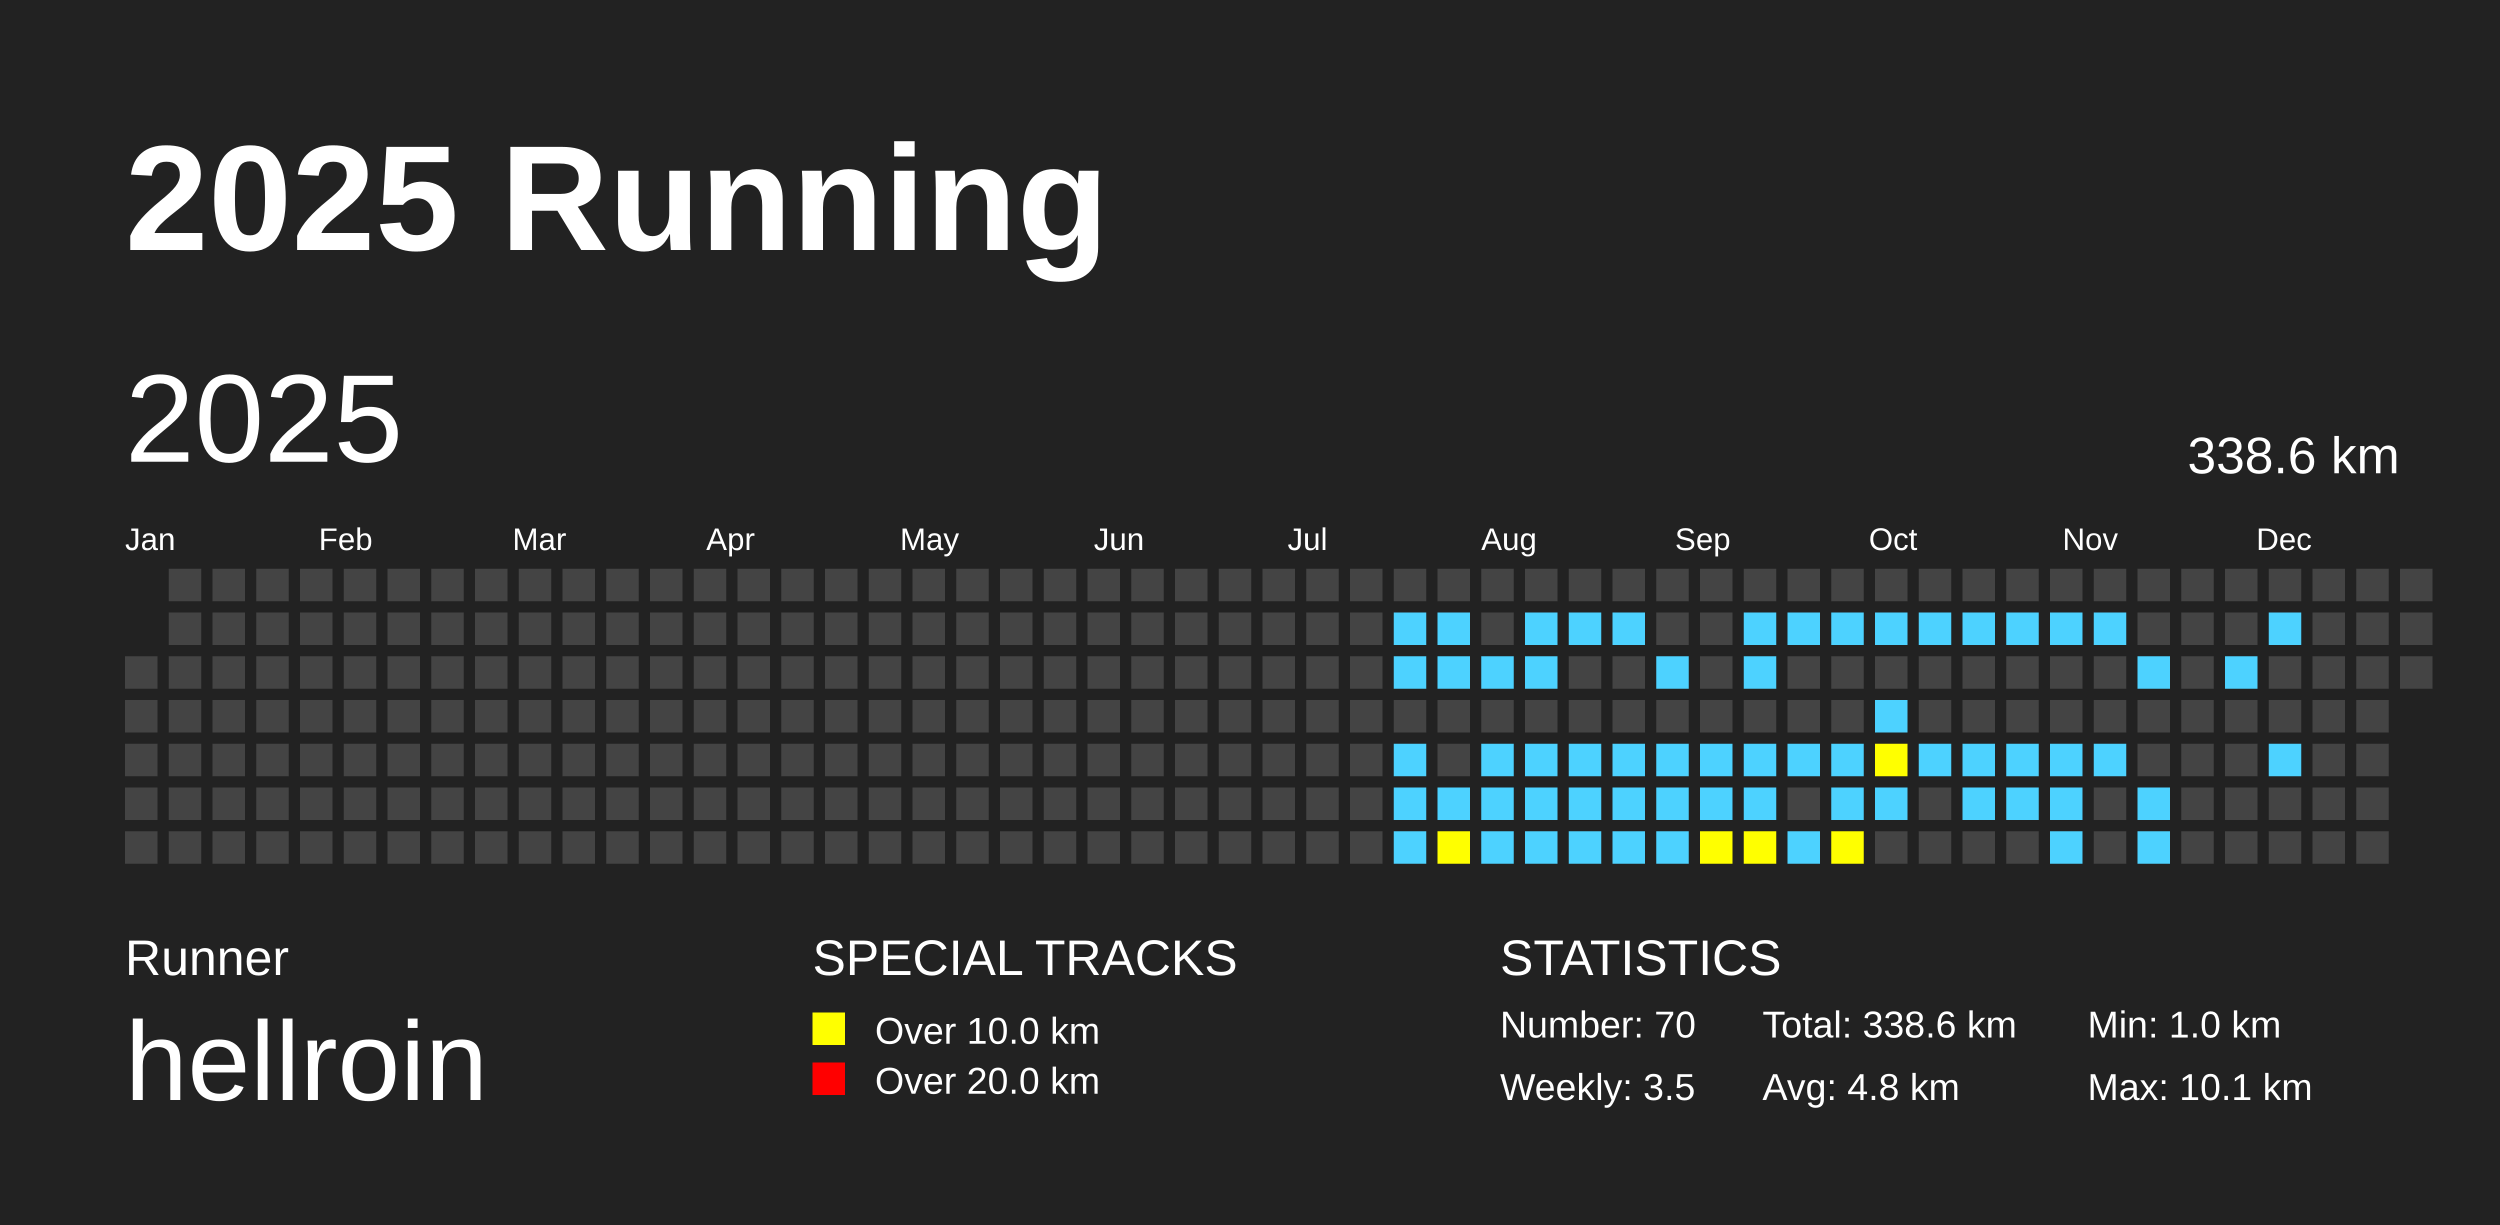
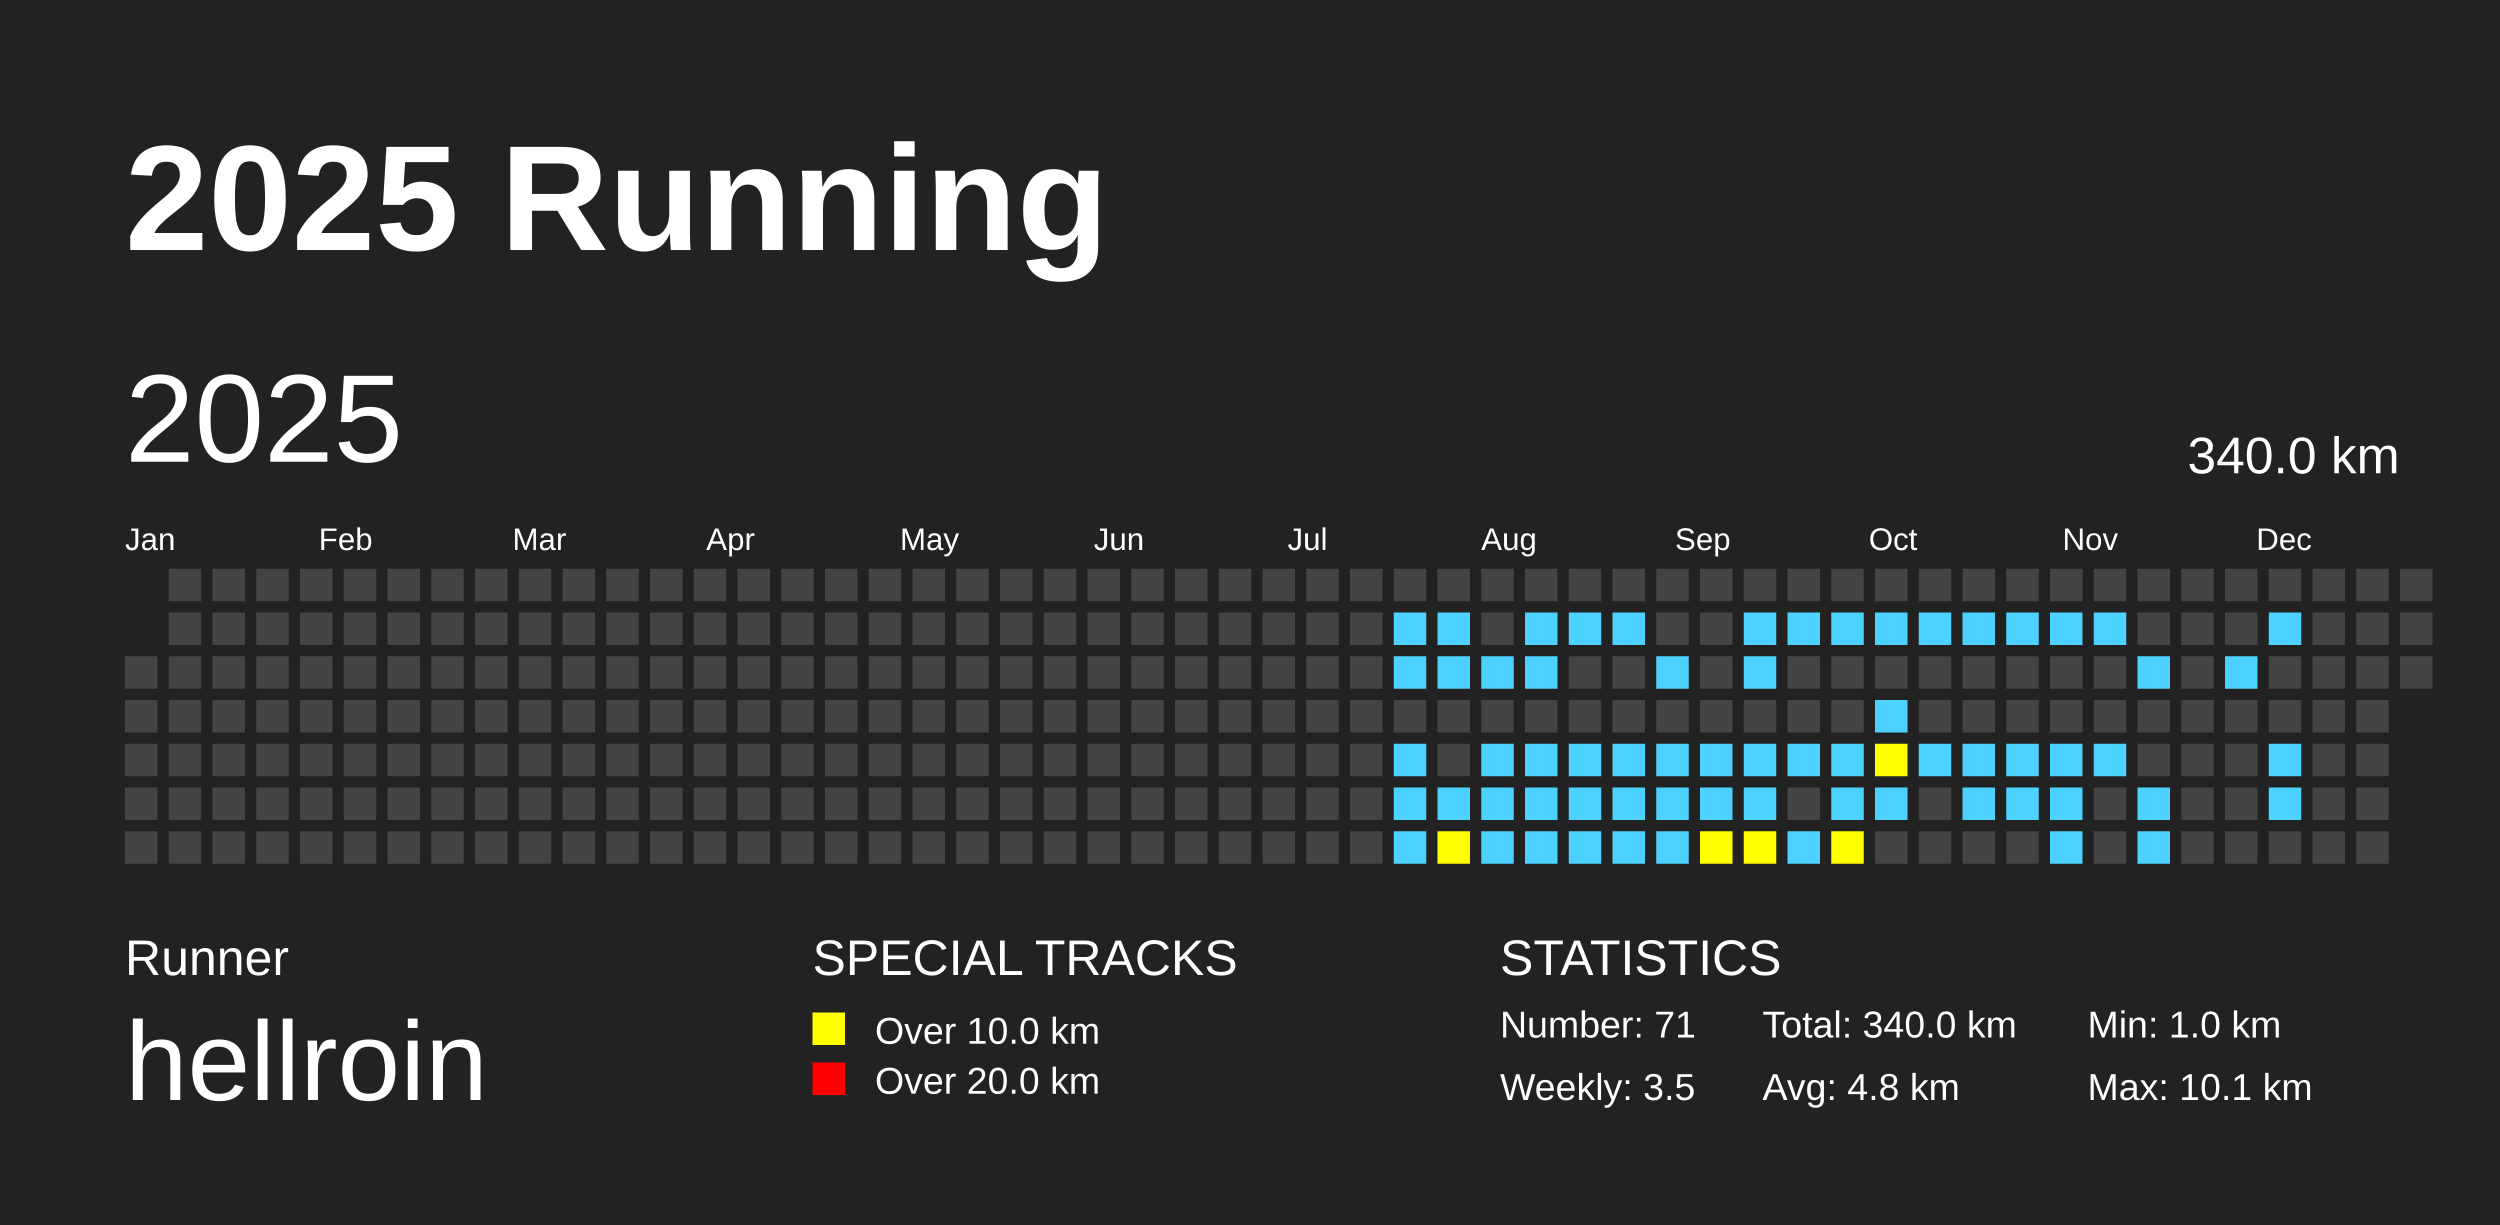
<svg xmlns="http://www.w3.org/2000/svg" baseProfile="full" height="98mm" version="1.1" viewBox="0,0,200,98" width="200mm">
  <defs />
  <rect fill="#222222" height="98" width="200" x="0" y="0" />
  <text fill="#FFFFFF" style="font-size:12px; font-family:Arial; font-weight:bold;" x="10" y="20">2025 Running</text>
  <text fill="#FFFFFF" style="font-size:4px; font-family:Arial" x="10" y="78">Runner</text>
  <text fill="#FFFFFF" style="font-size:9px; font-family:Arial" x="10" y="88">hellroin</text>
  <text fill="#FFFFFF" style="font-size:4px; font-family:Arial" x="65" y="78">SPECIAL TRACKS</text>
  <rect fill="yellow" height="2.6" width="2.6" x="65" y="81" />
  <text fill="#FFFFFF" style="font-size:3px; font-family:Arial" x="70" y="83.5">Over 10.0 km</text>
  <rect fill="red" height="2.6" width="2.6" x="65" y="85" />
  <text fill="#FFFFFF" style="font-size:3px; font-family:Arial" x="70" y="87.5">Over 20.0 km</text>
  <text fill="#FFFFFF" style="font-size:4px; font-family:Arial" x="120" y="78">STATISTICS</text>
-   <text fill="#FFFFFF" style="font-size:3px; font-family:Arial" x="120" y="83">Number: 70</text>
+   <text fill="#FFFFFF" style="font-size:3px; font-family:Arial" x="120" y="83">Number: 71</text>
  <text fill="#FFFFFF" style="font-size:3px; font-family:Arial" x="120" y="88">Weekly: 3.5</text>
-   <text fill="#FFFFFF" style="font-size:3px; font-family:Arial" x="141" y="83">Total: 338.6 km</text>
+   <text fill="#FFFFFF" style="font-size:3px; font-family:Arial" x="141" y="83">Total: 340.0 km</text>
  <text fill="#FFFFFF" style="font-size:3px; font-family:Arial" x="141" y="88">Avg: 4.8 km</text>
  <text fill="#FFFFFF" style="font-size:3px; font-family:Arial" x="167" y="83">Min: 1.0 km</text>
  <text fill="#FFFFFF" style="font-size:3px; font-family:Arial" x="167" y="88">Max: 10.1 km</text>
  <text dominant-baseline="hanging" fill="#FFFFFF" style="font-size:10.0px; font-family:Arial;" x="10" y="30">2025</text>
-   <text dominant-baseline="hanging" fill="#FFFFFF" style="font-size:4.125px; font-family:Arial;" x="175" y="35">338.6 km</text>
+   <text dominant-baseline="hanging" fill="#FFFFFF" style="font-size:4.125px; font-family:Arial;" x="175" y="35">340.0 km</text>
  <text fill="#FFFFFF" style="font-size:2.5px; font-family:Arial" x="10.0" y="44">Jan</text>
  <text fill="#FFFFFF" style="font-size:2.5px; font-family:Arial" x="25.5" y="44">Feb</text>
  <text fill="#FFFFFF" style="font-size:2.5px; font-family:Arial" x="41.0" y="44">Mar</text>
  <text fill="#FFFFFF" style="font-size:2.5px; font-family:Arial" x="56.5" y="44">Apr</text>
  <text fill="#FFFFFF" style="font-size:2.5px; font-family:Arial" x="72.0" y="44">May</text>
  <text fill="#FFFFFF" style="font-size:2.5px; font-family:Arial" x="87.5" y="44">Jun</text>
  <text fill="#FFFFFF" style="font-size:2.5px; font-family:Arial" x="103.0" y="44">Jul</text>
  <text fill="#FFFFFF" style="font-size:2.5px; font-family:Arial" x="118.5" y="44">Aug</text>
  <text fill="#FFFFFF" style="font-size:2.5px; font-family:Arial" x="134.0" y="44">Sep</text>
  <text fill="#FFFFFF" style="font-size:2.5px; font-family:Arial" x="149.5" y="44">Oct</text>
  <text fill="#FFFFFF" style="font-size:2.5px; font-family:Arial" x="165.0" y="44">Nov</text>
  <text fill="#FFFFFF" style="font-size:2.5px; font-family:Arial" x="180.5" y="44">Dec</text>
  <rect fill="#444444" height="2.6" width="2.6" x="10.0" y="52.5" />
  <rect fill="#444444" height="2.6" width="2.6" x="10.0" y="56.0" />
  <rect fill="#444444" height="2.6" width="2.6" x="10.0" y="59.5" />
  <rect fill="#444444" height="2.6" width="2.6" x="10.0" y="63.0" />
  <rect fill="#444444" height="2.6" width="2.6" x="10.0" y="66.5" />
  <rect fill="#444444" height="2.6" width="2.6" x="13.5" y="45.5" />
  <rect fill="#444444" height="2.6" width="2.6" x="13.5" y="49.0" />
  <rect fill="#444444" height="2.6" width="2.6" x="13.5" y="52.5" />
  <rect fill="#444444" height="2.6" width="2.6" x="13.5" y="56.0" />
  <rect fill="#444444" height="2.6" width="2.6" x="13.5" y="59.5" />
  <rect fill="#444444" height="2.6" width="2.6" x="13.5" y="63.0" />
  <rect fill="#444444" height="2.6" width="2.6" x="13.5" y="66.5" />
  <rect fill="#444444" height="2.6" width="2.6" x="17.0" y="45.5" />
  <rect fill="#444444" height="2.6" width="2.6" x="17.0" y="49.0" />
  <rect fill="#444444" height="2.6" width="2.6" x="17.0" y="52.5" />
  <rect fill="#444444" height="2.6" width="2.6" x="17.0" y="56.0" />
  <rect fill="#444444" height="2.6" width="2.6" x="17.0" y="59.5" />
  <rect fill="#444444" height="2.6" width="2.6" x="17.0" y="63.0" />
  <rect fill="#444444" height="2.6" width="2.6" x="17.0" y="66.5" />
  <rect fill="#444444" height="2.6" width="2.6" x="20.5" y="45.5" />
  <rect fill="#444444" height="2.6" width="2.6" x="20.5" y="49.0" />
  <rect fill="#444444" height="2.6" width="2.6" x="20.5" y="52.5" />
  <rect fill="#444444" height="2.6" width="2.6" x="20.5" y="56.0" />
  <rect fill="#444444" height="2.6" width="2.6" x="20.5" y="59.5" />
  <rect fill="#444444" height="2.6" width="2.6" x="20.5" y="63.0" />
  <rect fill="#444444" height="2.6" width="2.6" x="20.5" y="66.5" />
  <rect fill="#444444" height="2.6" width="2.6" x="24.0" y="45.5" />
  <rect fill="#444444" height="2.6" width="2.6" x="24.0" y="49.0" />
  <rect fill="#444444" height="2.6" width="2.6" x="24.0" y="52.5" />
  <rect fill="#444444" height="2.6" width="2.6" x="24.0" y="56.0" />
  <rect fill="#444444" height="2.6" width="2.6" x="24.0" y="59.5" />
  <rect fill="#444444" height="2.6" width="2.6" x="24.0" y="63.0" />
  <rect fill="#444444" height="2.6" width="2.6" x="24.0" y="66.5" />
  <rect fill="#444444" height="2.6" width="2.6" x="27.5" y="45.5" />
  <rect fill="#444444" height="2.6" width="2.6" x="27.5" y="49.0" />
  <rect fill="#444444" height="2.6" width="2.6" x="27.5" y="52.5" />
  <rect fill="#444444" height="2.6" width="2.6" x="27.5" y="56.0" />
  <rect fill="#444444" height="2.6" width="2.6" x="27.5" y="59.5" />
  <rect fill="#444444" height="2.6" width="2.6" x="27.5" y="63.0" />
  <rect fill="#444444" height="2.6" width="2.6" x="27.5" y="66.5" />
  <rect fill="#444444" height="2.6" width="2.6" x="31.0" y="45.5" />
  <rect fill="#444444" height="2.6" width="2.6" x="31.0" y="49.0" />
  <rect fill="#444444" height="2.6" width="2.6" x="31.0" y="52.5" />
  <rect fill="#444444" height="2.6" width="2.6" x="31.0" y="56.0" />
  <rect fill="#444444" height="2.6" width="2.6" x="31.0" y="59.5" />
  <rect fill="#444444" height="2.6" width="2.6" x="31.0" y="63.0" />
  <rect fill="#444444" height="2.6" width="2.6" x="31.0" y="66.5" />
  <rect fill="#444444" height="2.6" width="2.6" x="34.5" y="45.5" />
  <rect fill="#444444" height="2.6" width="2.6" x="34.5" y="49.0" />
  <rect fill="#444444" height="2.6" width="2.6" x="34.5" y="52.5" />
  <rect fill="#444444" height="2.6" width="2.6" x="34.5" y="56.0" />
  <rect fill="#444444" height="2.6" width="2.6" x="34.5" y="59.5" />
  <rect fill="#444444" height="2.6" width="2.6" x="34.5" y="63.0" />
  <rect fill="#444444" height="2.6" width="2.6" x="34.5" y="66.5" />
  <rect fill="#444444" height="2.6" width="2.6" x="38.0" y="45.5" />
  <rect fill="#444444" height="2.6" width="2.6" x="38.0" y="49.0" />
  <rect fill="#444444" height="2.6" width="2.6" x="38.0" y="52.5" />
  <rect fill="#444444" height="2.6" width="2.6" x="38.0" y="56.0" />
  <rect fill="#444444" height="2.6" width="2.6" x="38.0" y="59.5" />
  <rect fill="#444444" height="2.6" width="2.6" x="38.0" y="63.0" />
  <rect fill="#444444" height="2.6" width="2.6" x="38.0" y="66.5" />
  <rect fill="#444444" height="2.6" width="2.6" x="41.5" y="45.5" />
  <rect fill="#444444" height="2.6" width="2.6" x="41.5" y="49.0" />
  <rect fill="#444444" height="2.6" width="2.6" x="41.5" y="52.5" />
  <rect fill="#444444" height="2.6" width="2.6" x="41.5" y="56.0" />
  <rect fill="#444444" height="2.6" width="2.6" x="41.5" y="59.5" />
  <rect fill="#444444" height="2.6" width="2.6" x="41.5" y="63.0" />
  <rect fill="#444444" height="2.6" width="2.6" x="41.5" y="66.5" />
  <rect fill="#444444" height="2.6" width="2.6" x="45.0" y="45.5" />
  <rect fill="#444444" height="2.6" width="2.6" x="45.0" y="49.0" />
  <rect fill="#444444" height="2.6" width="2.6" x="45.0" y="52.5" />
  <rect fill="#444444" height="2.6" width="2.6" x="45.0" y="56.0" />
  <rect fill="#444444" height="2.6" width="2.6" x="45.0" y="59.5" />
  <rect fill="#444444" height="2.6" width="2.6" x="45.0" y="63.0" />
  <rect fill="#444444" height="2.6" width="2.6" x="45.0" y="66.5" />
  <rect fill="#444444" height="2.6" width="2.6" x="48.5" y="45.5" />
  <rect fill="#444444" height="2.6" width="2.6" x="48.5" y="49.0" />
  <rect fill="#444444" height="2.6" width="2.6" x="48.5" y="52.5" />
  <rect fill="#444444" height="2.6" width="2.6" x="48.5" y="56.0" />
  <rect fill="#444444" height="2.6" width="2.6" x="48.5" y="59.5" />
  <rect fill="#444444" height="2.6" width="2.6" x="48.5" y="63.0" />
  <rect fill="#444444" height="2.6" width="2.6" x="48.5" y="66.5" />
  <rect fill="#444444" height="2.6" width="2.6" x="52.0" y="45.5" />
  <rect fill="#444444" height="2.6" width="2.6" x="52.0" y="49.0" />
  <rect fill="#444444" height="2.6" width="2.6" x="52.0" y="52.5" />
  <rect fill="#444444" height="2.6" width="2.6" x="52.0" y="56.0" />
  <rect fill="#444444" height="2.6" width="2.6" x="52.0" y="59.5" />
  <rect fill="#444444" height="2.6" width="2.6" x="52.0" y="63.0" />
  <rect fill="#444444" height="2.6" width="2.6" x="52.0" y="66.5" />
  <rect fill="#444444" height="2.6" width="2.6" x="55.5" y="45.5" />
  <rect fill="#444444" height="2.6" width="2.6" x="55.5" y="49.0" />
  <rect fill="#444444" height="2.6" width="2.6" x="55.5" y="52.5" />
  <rect fill="#444444" height="2.6" width="2.6" x="55.5" y="56.0" />
  <rect fill="#444444" height="2.6" width="2.6" x="55.5" y="59.5" />
  <rect fill="#444444" height="2.6" width="2.6" x="55.5" y="63.0" />
  <rect fill="#444444" height="2.6" width="2.6" x="55.5" y="66.5" />
  <rect fill="#444444" height="2.6" width="2.6" x="59.0" y="45.5" />
  <rect fill="#444444" height="2.6" width="2.6" x="59.0" y="49.0" />
  <rect fill="#444444" height="2.6" width="2.6" x="59.0" y="52.5" />
  <rect fill="#444444" height="2.6" width="2.6" x="59.0" y="56.0" />
  <rect fill="#444444" height="2.6" width="2.6" x="59.0" y="59.5" />
  <rect fill="#444444" height="2.6" width="2.6" x="59.0" y="63.0" />
  <rect fill="#444444" height="2.6" width="2.6" x="59.0" y="66.5" />
  <rect fill="#444444" height="2.6" width="2.6" x="62.5" y="45.5" />
  <rect fill="#444444" height="2.6" width="2.6" x="62.5" y="49.0" />
  <rect fill="#444444" height="2.6" width="2.6" x="62.5" y="52.5" />
  <rect fill="#444444" height="2.6" width="2.6" x="62.5" y="56.0" />
  <rect fill="#444444" height="2.6" width="2.6" x="62.5" y="59.5" />
  <rect fill="#444444" height="2.6" width="2.6" x="62.5" y="63.0" />
  <rect fill="#444444" height="2.6" width="2.6" x="62.5" y="66.5" />
  <rect fill="#444444" height="2.6" width="2.6" x="66.0" y="45.5" />
  <rect fill="#444444" height="2.6" width="2.6" x="66.0" y="49.0" />
  <rect fill="#444444" height="2.6" width="2.6" x="66.0" y="52.5" />
  <rect fill="#444444" height="2.6" width="2.6" x="66.0" y="56.0" />
  <rect fill="#444444" height="2.6" width="2.6" x="66.0" y="59.5" />
  <rect fill="#444444" height="2.6" width="2.6" x="66.0" y="63.0" />
  <rect fill="#444444" height="2.6" width="2.6" x="66.0" y="66.5" />
  <rect fill="#444444" height="2.6" width="2.6" x="69.5" y="45.5" />
  <rect fill="#444444" height="2.6" width="2.6" x="69.5" y="49.0" />
  <rect fill="#444444" height="2.6" width="2.6" x="69.5" y="52.5" />
  <rect fill="#444444" height="2.6" width="2.6" x="69.5" y="56.0" />
  <rect fill="#444444" height="2.6" width="2.6" x="69.5" y="59.5" />
  <rect fill="#444444" height="2.6" width="2.6" x="69.5" y="63.0" />
  <rect fill="#444444" height="2.6" width="2.6" x="69.5" y="66.5" />
  <rect fill="#444444" height="2.6" width="2.6" x="73.0" y="45.5" />
  <rect fill="#444444" height="2.6" width="2.6" x="73.0" y="49.0" />
  <rect fill="#444444" height="2.6" width="2.6" x="73.0" y="52.5" />
  <rect fill="#444444" height="2.6" width="2.6" x="73.0" y="56.0" />
  <rect fill="#444444" height="2.6" width="2.6" x="73.0" y="59.5" />
  <rect fill="#444444" height="2.6" width="2.6" x="73.0" y="63.0" />
  <rect fill="#444444" height="2.6" width="2.6" x="73.0" y="66.5" />
  <rect fill="#444444" height="2.6" width="2.6" x="76.5" y="45.5" />
  <rect fill="#444444" height="2.6" width="2.6" x="76.5" y="49.0" />
  <rect fill="#444444" height="2.6" width="2.6" x="76.5" y="52.5" />
  <rect fill="#444444" height="2.6" width="2.6" x="76.5" y="56.0" />
  <rect fill="#444444" height="2.6" width="2.6" x="76.5" y="59.5" />
  <rect fill="#444444" height="2.6" width="2.6" x="76.5" y="63.0" />
  <rect fill="#444444" height="2.6" width="2.6" x="76.5" y="66.5" />
  <rect fill="#444444" height="2.6" width="2.6" x="80.0" y="45.5" />
  <rect fill="#444444" height="2.6" width="2.6" x="80.0" y="49.0" />
  <rect fill="#444444" height="2.6" width="2.6" x="80.0" y="52.5" />
  <rect fill="#444444" height="2.6" width="2.6" x="80.0" y="56.0" />
  <rect fill="#444444" height="2.6" width="2.6" x="80.0" y="59.5" />
  <rect fill="#444444" height="2.6" width="2.6" x="80.0" y="63.0" />
  <rect fill="#444444" height="2.6" width="2.6" x="80.0" y="66.5" />
  <rect fill="#444444" height="2.6" width="2.6" x="83.5" y="45.5" />
  <rect fill="#444444" height="2.6" width="2.6" x="83.5" y="49.0" />
  <rect fill="#444444" height="2.6" width="2.6" x="83.5" y="52.5" />
  <rect fill="#444444" height="2.6" width="2.6" x="83.5" y="56.0" />
  <rect fill="#444444" height="2.6" width="2.6" x="83.5" y="59.5" />
  <rect fill="#444444" height="2.6" width="2.6" x="83.5" y="63.0" />
  <rect fill="#444444" height="2.6" width="2.6" x="83.5" y="66.5" />
  <rect fill="#444444" height="2.6" width="2.6" x="87.0" y="45.5" />
  <rect fill="#444444" height="2.6" width="2.6" x="87.0" y="49.0" />
  <rect fill="#444444" height="2.6" width="2.6" x="87.0" y="52.5" />
  <rect fill="#444444" height="2.6" width="2.6" x="87.0" y="56.0" />
  <rect fill="#444444" height="2.6" width="2.6" x="87.0" y="59.5" />
  <rect fill="#444444" height="2.6" width="2.6" x="87.0" y="63.0" />
  <rect fill="#444444" height="2.6" width="2.6" x="87.0" y="66.5" />
  <rect fill="#444444" height="2.6" width="2.6" x="90.5" y="45.5" />
  <rect fill="#444444" height="2.6" width="2.6" x="90.5" y="49.0" />
  <rect fill="#444444" height="2.6" width="2.6" x="90.5" y="52.5" />
  <rect fill="#444444" height="2.6" width="2.6" x="90.5" y="56.0" />
  <rect fill="#444444" height="2.6" width="2.6" x="90.5" y="59.5" />
  <rect fill="#444444" height="2.6" width="2.6" x="90.5" y="63.0" />
  <rect fill="#444444" height="2.6" width="2.6" x="90.5" y="66.5" />
  <rect fill="#444444" height="2.6" width="2.6" x="94.0" y="45.5" />
  <rect fill="#444444" height="2.6" width="2.6" x="94.0" y="49.0" />
  <rect fill="#444444" height="2.6" width="2.6" x="94.0" y="52.5" />
  <rect fill="#444444" height="2.6" width="2.6" x="94.0" y="56.0" />
  <rect fill="#444444" height="2.6" width="2.6" x="94.0" y="59.5" />
  <rect fill="#444444" height="2.6" width="2.6" x="94.0" y="63.0" />
  <rect fill="#444444" height="2.6" width="2.6" x="94.0" y="66.5" />
  <rect fill="#444444" height="2.6" width="2.6" x="97.5" y="45.5" />
  <rect fill="#444444" height="2.6" width="2.6" x="97.5" y="49.0" />
  <rect fill="#444444" height="2.6" width="2.6" x="97.5" y="52.5" />
  <rect fill="#444444" height="2.6" width="2.6" x="97.5" y="56.0" />
  <rect fill="#444444" height="2.6" width="2.6" x="97.5" y="59.5" />
  <rect fill="#444444" height="2.6" width="2.6" x="97.5" y="63.0" />
  <rect fill="#444444" height="2.6" width="2.6" x="97.5" y="66.5" />
  <rect fill="#444444" height="2.6" width="2.6" x="101.0" y="45.5" />
  <rect fill="#444444" height="2.6" width="2.6" x="101.0" y="49.0" />
  <rect fill="#444444" height="2.6" width="2.6" x="101.0" y="52.5" />
  <rect fill="#444444" height="2.6" width="2.6" x="101.0" y="56.0" />
  <rect fill="#444444" height="2.6" width="2.6" x="101.0" y="59.5" />
  <rect fill="#444444" height="2.6" width="2.6" x="101.0" y="63.0" />
  <rect fill="#444444" height="2.6" width="2.6" x="101.0" y="66.5" />
  <rect fill="#444444" height="2.6" width="2.6" x="104.5" y="45.5" />
  <rect fill="#444444" height="2.6" width="2.6" x="104.5" y="49.0" />
  <rect fill="#444444" height="2.6" width="2.6" x="104.5" y="52.5" />
  <rect fill="#444444" height="2.6" width="2.6" x="104.5" y="56.0" />
  <rect fill="#444444" height="2.6" width="2.6" x="104.5" y="59.5" />
  <rect fill="#444444" height="2.6" width="2.6" x="104.5" y="63.0" />
  <rect fill="#444444" height="2.6" width="2.6" x="104.5" y="66.5" />
  <rect fill="#444444" height="2.6" width="2.6" x="108.0" y="45.5" />
  <rect fill="#444444" height="2.6" width="2.6" x="108.0" y="49.0" />
  <rect fill="#444444" height="2.6" width="2.6" x="108.0" y="52.5" />
  <rect fill="#444444" height="2.6" width="2.6" x="108.0" y="56.0" />
  <rect fill="#444444" height="2.6" width="2.6" x="108.0" y="59.5" />
  <rect fill="#444444" height="2.6" width="2.6" x="108.0" y="63.0" />
  <rect fill="#444444" height="2.6" width="2.6" x="108.0" y="66.5" />
  <rect fill="#444444" height="2.6" width="2.6" x="111.5" y="45.5" />
  <rect fill="#4DD2FF" height="2.6" width="2.6" x="111.5" y="49.0" />
  <rect fill="#4DD2FF" height="2.6" width="2.6" x="111.5" y="52.5" />
  <rect fill="#444444" height="2.6" width="2.6" x="111.5" y="56.0" />
  <rect fill="#4DD2FF" height="2.6" width="2.6" x="111.5" y="59.5" />
  <rect fill="#4DD2FF" height="2.6" width="2.6" x="111.5" y="63.0" />
  <rect fill="#4DD2FF" height="2.6" width="2.6" x="111.5" y="66.5" />
  <rect fill="#444444" height="2.6" width="2.6" x="115.0" y="45.5" />
  <rect fill="#4DD2FF" height="2.6" width="2.6" x="115.0" y="49.0" />
  <rect fill="#4DD2FF" height="2.6" width="2.6" x="115.0" y="52.5" />
  <rect fill="#444444" height="2.6" width="2.6" x="115.0" y="56.0" />
  <rect fill="#444444" height="2.6" width="2.6" x="115.0" y="59.5" />
  <rect fill="#4DD2FF" height="2.6" width="2.6" x="115.0" y="63.0" />
  <rect fill="yellow" height="2.6" width="2.6" x="115.0" y="66.5" />
  <rect fill="#444444" height="2.6" width="2.6" x="118.5" y="45.5" />
  <rect fill="#444444" height="2.6" width="2.6" x="118.5" y="49.0" />
  <rect fill="#4DD2FF" height="2.6" width="2.6" x="118.5" y="52.5" />
  <rect fill="#444444" height="2.6" width="2.6" x="118.5" y="56.0" />
  <rect fill="#4DD2FF" height="2.6" width="2.6" x="118.5" y="59.5" />
  <rect fill="#4DD2FF" height="2.6" width="2.6" x="118.5" y="63.0" />
  <rect fill="#4DD2FF" height="2.6" width="2.6" x="118.5" y="66.5" />
  <rect fill="#444444" height="2.6" width="2.6" x="122.0" y="45.5" />
  <rect fill="#4DD2FF" height="2.6" width="2.6" x="122.0" y="49.0" />
  <rect fill="#4DD2FF" height="2.6" width="2.6" x="122.0" y="52.5" />
  <rect fill="#444444" height="2.6" width="2.6" x="122.0" y="56.0" />
  <rect fill="#4DD2FF" height="2.6" width="2.6" x="122.0" y="59.5" />
  <rect fill="#4DD2FF" height="2.6" width="2.6" x="122.0" y="63.0" />
  <rect fill="#4DD2FF" height="2.6" width="2.6" x="122.0" y="66.5" />
  <rect fill="#444444" height="2.6" width="2.6" x="125.5" y="45.5" />
  <rect fill="#4DD2FF" height="2.6" width="2.6" x="125.5" y="49.0" />
  <rect fill="#444444" height="2.6" width="2.6" x="125.5" y="52.5" />
  <rect fill="#444444" height="2.6" width="2.6" x="125.5" y="56.0" />
  <rect fill="#4DD2FF" height="2.6" width="2.6" x="125.5" y="59.5" />
  <rect fill="#4DD2FF" height="2.6" width="2.6" x="125.5" y="63.0" />
  <rect fill="#4DD2FF" height="2.6" width="2.6" x="125.5" y="66.5" />
  <rect fill="#444444" height="2.6" width="2.6" x="129.0" y="45.5" />
  <rect fill="#4DD2FF" height="2.6" width="2.6" x="129.0" y="49.0" />
  <rect fill="#444444" height="2.6" width="2.6" x="129.0" y="52.5" />
  <rect fill="#444444" height="2.6" width="2.6" x="129.0" y="56.0" />
  <rect fill="#4DD2FF" height="2.6" width="2.6" x="129.0" y="59.5" />
  <rect fill="#4DD2FF" height="2.6" width="2.6" x="129.0" y="63.0" />
  <rect fill="#4DD2FF" height="2.6" width="2.6" x="129.0" y="66.5" />
  <rect fill="#444444" height="2.6" width="2.6" x="132.5" y="45.5" />
  <rect fill="#444444" height="2.6" width="2.6" x="132.5" y="49.0" />
  <rect fill="#4DD2FF" height="2.6" width="2.6" x="132.5" y="52.5" />
  <rect fill="#444444" height="2.6" width="2.6" x="132.5" y="56.0" />
  <rect fill="#4DD2FF" height="2.6" width="2.6" x="132.5" y="59.5" />
  <rect fill="#4DD2FF" height="2.6" width="2.6" x="132.5" y="63.0" />
  <rect fill="#4DD2FF" height="2.6" width="2.6" x="132.5" y="66.5" />
  <rect fill="#444444" height="2.6" width="2.6" x="136.0" y="45.5" />
  <rect fill="#444444" height="2.6" width="2.6" x="136.0" y="49.0" />
  <rect fill="#444444" height="2.6" width="2.6" x="136.0" y="52.5" />
  <rect fill="#444444" height="2.6" width="2.6" x="136.0" y="56.0" />
  <rect fill="#4DD2FF" height="2.6" width="2.6" x="136.0" y="59.5" />
  <rect fill="#4DD2FF" height="2.6" width="2.6" x="136.0" y="63.0" />
  <rect fill="yellow" height="2.6" width="2.6" x="136.0" y="66.5" />
  <rect fill="#444444" height="2.6" width="2.6" x="139.5" y="45.5" />
  <rect fill="#4DD2FF" height="2.6" width="2.6" x="139.5" y="49.0" />
  <rect fill="#4DD2FF" height="2.6" width="2.6" x="139.5" y="52.5" />
  <rect fill="#444444" height="2.6" width="2.6" x="139.5" y="56.0" />
  <rect fill="#4DD2FF" height="2.6" width="2.6" x="139.5" y="59.5" />
  <rect fill="#4DD2FF" height="2.6" width="2.6" x="139.5" y="63.0" />
  <rect fill="yellow" height="2.6" width="2.6" x="139.5" y="66.5" />
  <rect fill="#444444" height="2.6" width="2.6" x="143.0" y="45.5" />
  <rect fill="#4DD2FF" height="2.6" width="2.6" x="143.0" y="49.0" />
  <rect fill="#444444" height="2.6" width="2.6" x="143.0" y="52.5" />
  <rect fill="#444444" height="2.6" width="2.6" x="143.0" y="56.0" />
  <rect fill="#4DD2FF" height="2.6" width="2.6" x="143.0" y="59.5" />
  <rect fill="#444444" height="2.6" width="2.6" x="143.0" y="63.0" />
  <rect fill="#4DD2FF" height="2.6" width="2.6" x="143.0" y="66.5" />
  <rect fill="#444444" height="2.6" width="2.6" x="146.5" y="45.5" />
  <rect fill="#4DD2FF" height="2.6" width="2.6" x="146.5" y="49.0" />
  <rect fill="#444444" height="2.6" width="2.6" x="146.5" y="52.5" />
  <rect fill="#444444" height="2.6" width="2.6" x="146.5" y="56.0" />
  <rect fill="#4DD2FF" height="2.6" width="2.6" x="146.5" y="59.5" />
  <rect fill="#4DD2FF" height="2.6" width="2.6" x="146.5" y="63.0" />
  <rect fill="yellow" height="2.6" width="2.6" x="146.5" y="66.5" />
  <rect fill="#444444" height="2.6" width="2.6" x="150.0" y="45.5" />
  <rect fill="#4DD2FF" height="2.6" width="2.6" x="150.0" y="49.0" />
  <rect fill="#444444" height="2.6" width="2.6" x="150.0" y="52.5" />
  <rect fill="#4DD2FF" height="2.6" width="2.6" x="150.0" y="56.0" />
  <rect fill="yellow" height="2.6" width="2.6" x="150.0" y="59.5" />
  <rect fill="#4DD2FF" height="2.6" width="2.6" x="150.0" y="63.0" />
  <rect fill="#444444" height="2.6" width="2.6" x="150.0" y="66.5" />
  <rect fill="#444444" height="2.6" width="2.6" x="153.5" y="45.5" />
  <rect fill="#4DD2FF" height="2.6" width="2.6" x="153.5" y="49.0" />
  <rect fill="#444444" height="2.6" width="2.6" x="153.5" y="52.5" />
  <rect fill="#444444" height="2.6" width="2.6" x="153.5" y="56.0" />
  <rect fill="#4DD2FF" height="2.6" width="2.6" x="153.5" y="59.5" />
  <rect fill="#444444" height="2.6" width="2.6" x="153.5" y="63.0" />
  <rect fill="#444444" height="2.6" width="2.6" x="153.5" y="66.5" />
  <rect fill="#444444" height="2.6" width="2.6" x="157.0" y="45.5" />
  <rect fill="#4DD2FF" height="2.6" width="2.6" x="157.0" y="49.0" />
  <rect fill="#444444" height="2.6" width="2.6" x="157.0" y="52.5" />
  <rect fill="#444444" height="2.6" width="2.6" x="157.0" y="56.0" />
  <rect fill="#4DD2FF" height="2.6" width="2.6" x="157.0" y="59.5" />
  <rect fill="#4DD2FF" height="2.6" width="2.6" x="157.0" y="63.0" />
  <rect fill="#444444" height="2.6" width="2.6" x="157.0" y="66.5" />
  <rect fill="#444444" height="2.6" width="2.6" x="160.5" y="45.5" />
  <rect fill="#4DD2FF" height="2.6" width="2.6" x="160.5" y="49.0" />
  <rect fill="#444444" height="2.6" width="2.6" x="160.5" y="52.5" />
  <rect fill="#444444" height="2.6" width="2.6" x="160.5" y="56.0" />
  <rect fill="#4DD2FF" height="2.6" width="2.6" x="160.5" y="59.5" />
  <rect fill="#4DD2FF" height="2.6" width="2.6" x="160.5" y="63.0" />
  <rect fill="#444444" height="2.6" width="2.6" x="160.5" y="66.5" />
  <rect fill="#444444" height="2.6" width="2.6" x="164.0" y="45.5" />
  <rect fill="#4DD2FF" height="2.6" width="2.6" x="164.0" y="49.0" />
  <rect fill="#444444" height="2.6" width="2.6" x="164.0" y="52.5" />
  <rect fill="#444444" height="2.6" width="2.6" x="164.0" y="56.0" />
  <rect fill="#4DD2FF" height="2.6" width="2.6" x="164.0" y="59.5" />
  <rect fill="#4DD2FF" height="2.6" width="2.6" x="164.0" y="63.0" />
  <rect fill="#4DD2FF" height="2.6" width="2.6" x="164.0" y="66.5" />
  <rect fill="#444444" height="2.6" width="2.6" x="167.5" y="45.5" />
  <rect fill="#4DD2FF" height="2.6" width="2.6" x="167.5" y="49.0" />
  <rect fill="#444444" height="2.6" width="2.6" x="167.5" y="52.5" />
  <rect fill="#444444" height="2.6" width="2.6" x="167.5" y="56.0" />
  <rect fill="#4DD2FF" height="2.6" width="2.6" x="167.5" y="59.5" />
  <rect fill="#444444" height="2.6" width="2.6" x="167.5" y="63.0" />
  <rect fill="#444444" height="2.6" width="2.6" x="167.5" y="66.5" />
  <rect fill="#444444" height="2.6" width="2.6" x="171.0" y="45.5" />
  <rect fill="#444444" height="2.6" width="2.6" x="171.0" y="49.0" />
  <rect fill="#4DD2FF" height="2.6" width="2.6" x="171.0" y="52.5" />
  <rect fill="#444444" height="2.6" width="2.6" x="171.0" y="56.0" />
  <rect fill="#444444" height="2.6" width="2.6" x="171.0" y="59.5" />
  <rect fill="#4DD2FF" height="2.6" width="2.6" x="171.0" y="63.0" />
  <rect fill="#4DD2FF" height="2.6" width="2.6" x="171.0" y="66.5" />
  <rect fill="#444444" height="2.6" width="2.6" x="174.5" y="45.5" />
  <rect fill="#444444" height="2.6" width="2.6" x="174.5" y="49.0" />
  <rect fill="#444444" height="2.6" width="2.6" x="174.5" y="52.5" />
  <rect fill="#444444" height="2.6" width="2.6" x="174.5" y="56.0" />
  <rect fill="#444444" height="2.6" width="2.6" x="174.5" y="59.5" />
  <rect fill="#444444" height="2.6" width="2.6" x="174.5" y="63.0" />
  <rect fill="#444444" height="2.6" width="2.6" x="174.5" y="66.5" />
  <rect fill="#444444" height="2.6" width="2.6" x="178.0" y="45.5" />
  <rect fill="#444444" height="2.6" width="2.6" x="178.0" y="49.0" />
  <rect fill="#4DD2FF" height="2.6" width="2.6" x="178.0" y="52.5" />
  <rect fill="#444444" height="2.6" width="2.6" x="178.0" y="56.0" />
  <rect fill="#444444" height="2.6" width="2.6" x="178.0" y="59.5" />
  <rect fill="#444444" height="2.6" width="2.6" x="178.0" y="63.0" />
  <rect fill="#444444" height="2.6" width="2.6" x="178.0" y="66.5" />
  <rect fill="#444444" height="2.6" width="2.6" x="181.5" y="45.5" />
  <rect fill="#4DD2FF" height="2.6" width="2.6" x="181.5" y="49.0" />
  <rect fill="#444444" height="2.6" width="2.6" x="181.5" y="52.5" />
  <rect fill="#444444" height="2.6" width="2.6" x="181.5" y="56.0" />
  <rect fill="#4DD2FF" height="2.6" width="2.6" x="181.5" y="59.5" />
-   <rect fill="#444444" height="2.6" width="2.6" x="181.5" y="63.0" />
+   <rect fill="#4DD2FF" height="2.6" width="2.6" x="181.5" y="63.0" />
  <rect fill="#444444" height="2.6" width="2.6" x="181.5" y="66.5" />
  <rect fill="#444444" height="2.6" width="2.6" x="185.0" y="45.5" />
  <rect fill="#444444" height="2.6" width="2.6" x="185.0" y="49.0" />
  <rect fill="#444444" height="2.6" width="2.6" x="185.0" y="52.5" />
  <rect fill="#444444" height="2.6" width="2.6" x="185.0" y="56.0" />
  <rect fill="#444444" height="2.6" width="2.6" x="185.0" y="59.5" />
  <rect fill="#444444" height="2.6" width="2.6" x="185.0" y="63.0" />
  <rect fill="#444444" height="2.6" width="2.6" x="185.0" y="66.5" />
  <rect fill="#444444" height="2.6" width="2.6" x="188.5" y="45.5" />
  <rect fill="#444444" height="2.6" width="2.6" x="188.5" y="49.0" />
  <rect fill="#444444" height="2.6" width="2.6" x="188.5" y="52.5" />
  <rect fill="#444444" height="2.6" width="2.6" x="188.5" y="56.0" />
  <rect fill="#444444" height="2.6" width="2.6" x="188.5" y="59.5" />
  <rect fill="#444444" height="2.6" width="2.6" x="188.5" y="63.0" />
  <rect fill="#444444" height="2.6" width="2.6" x="188.5" y="66.5" />
  <rect fill="#444444" height="2.6" width="2.6" x="192.0" y="45.5" />
  <rect fill="#444444" height="2.6" width="2.6" x="192.0" y="49.0" />
  <rect fill="#444444" height="2.6" width="2.6" x="192.0" y="52.5" />
</svg>
